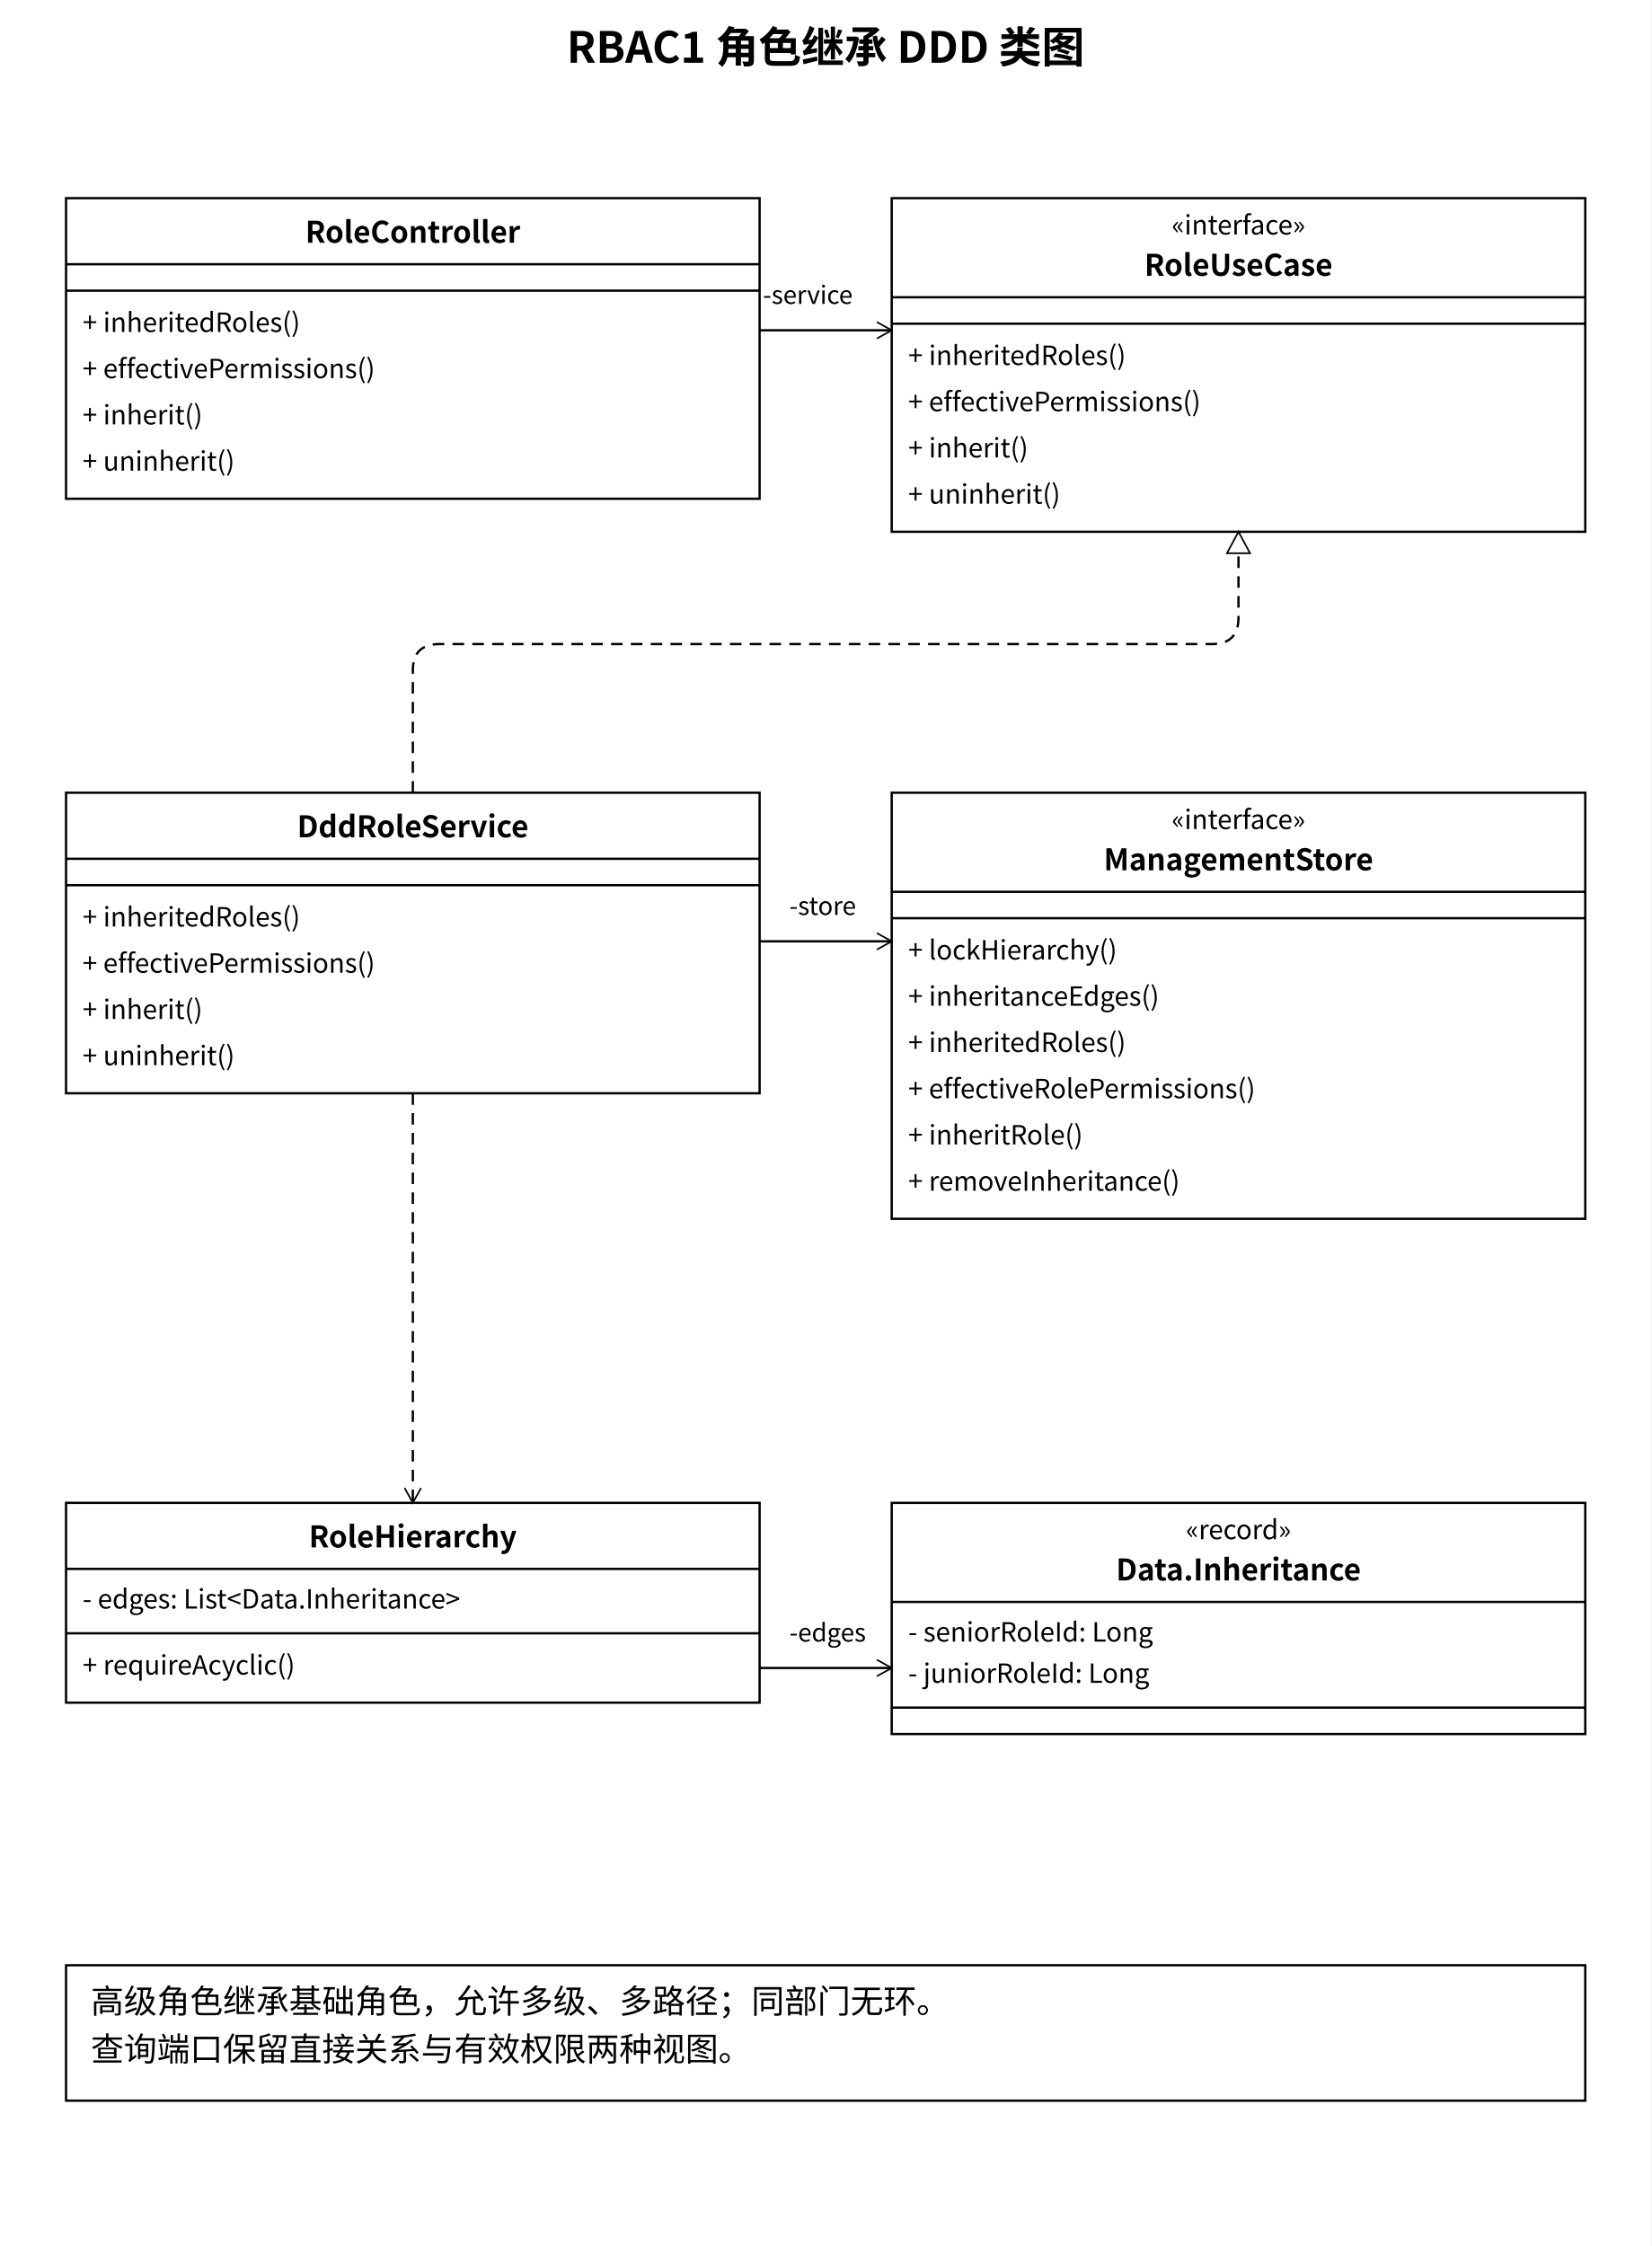
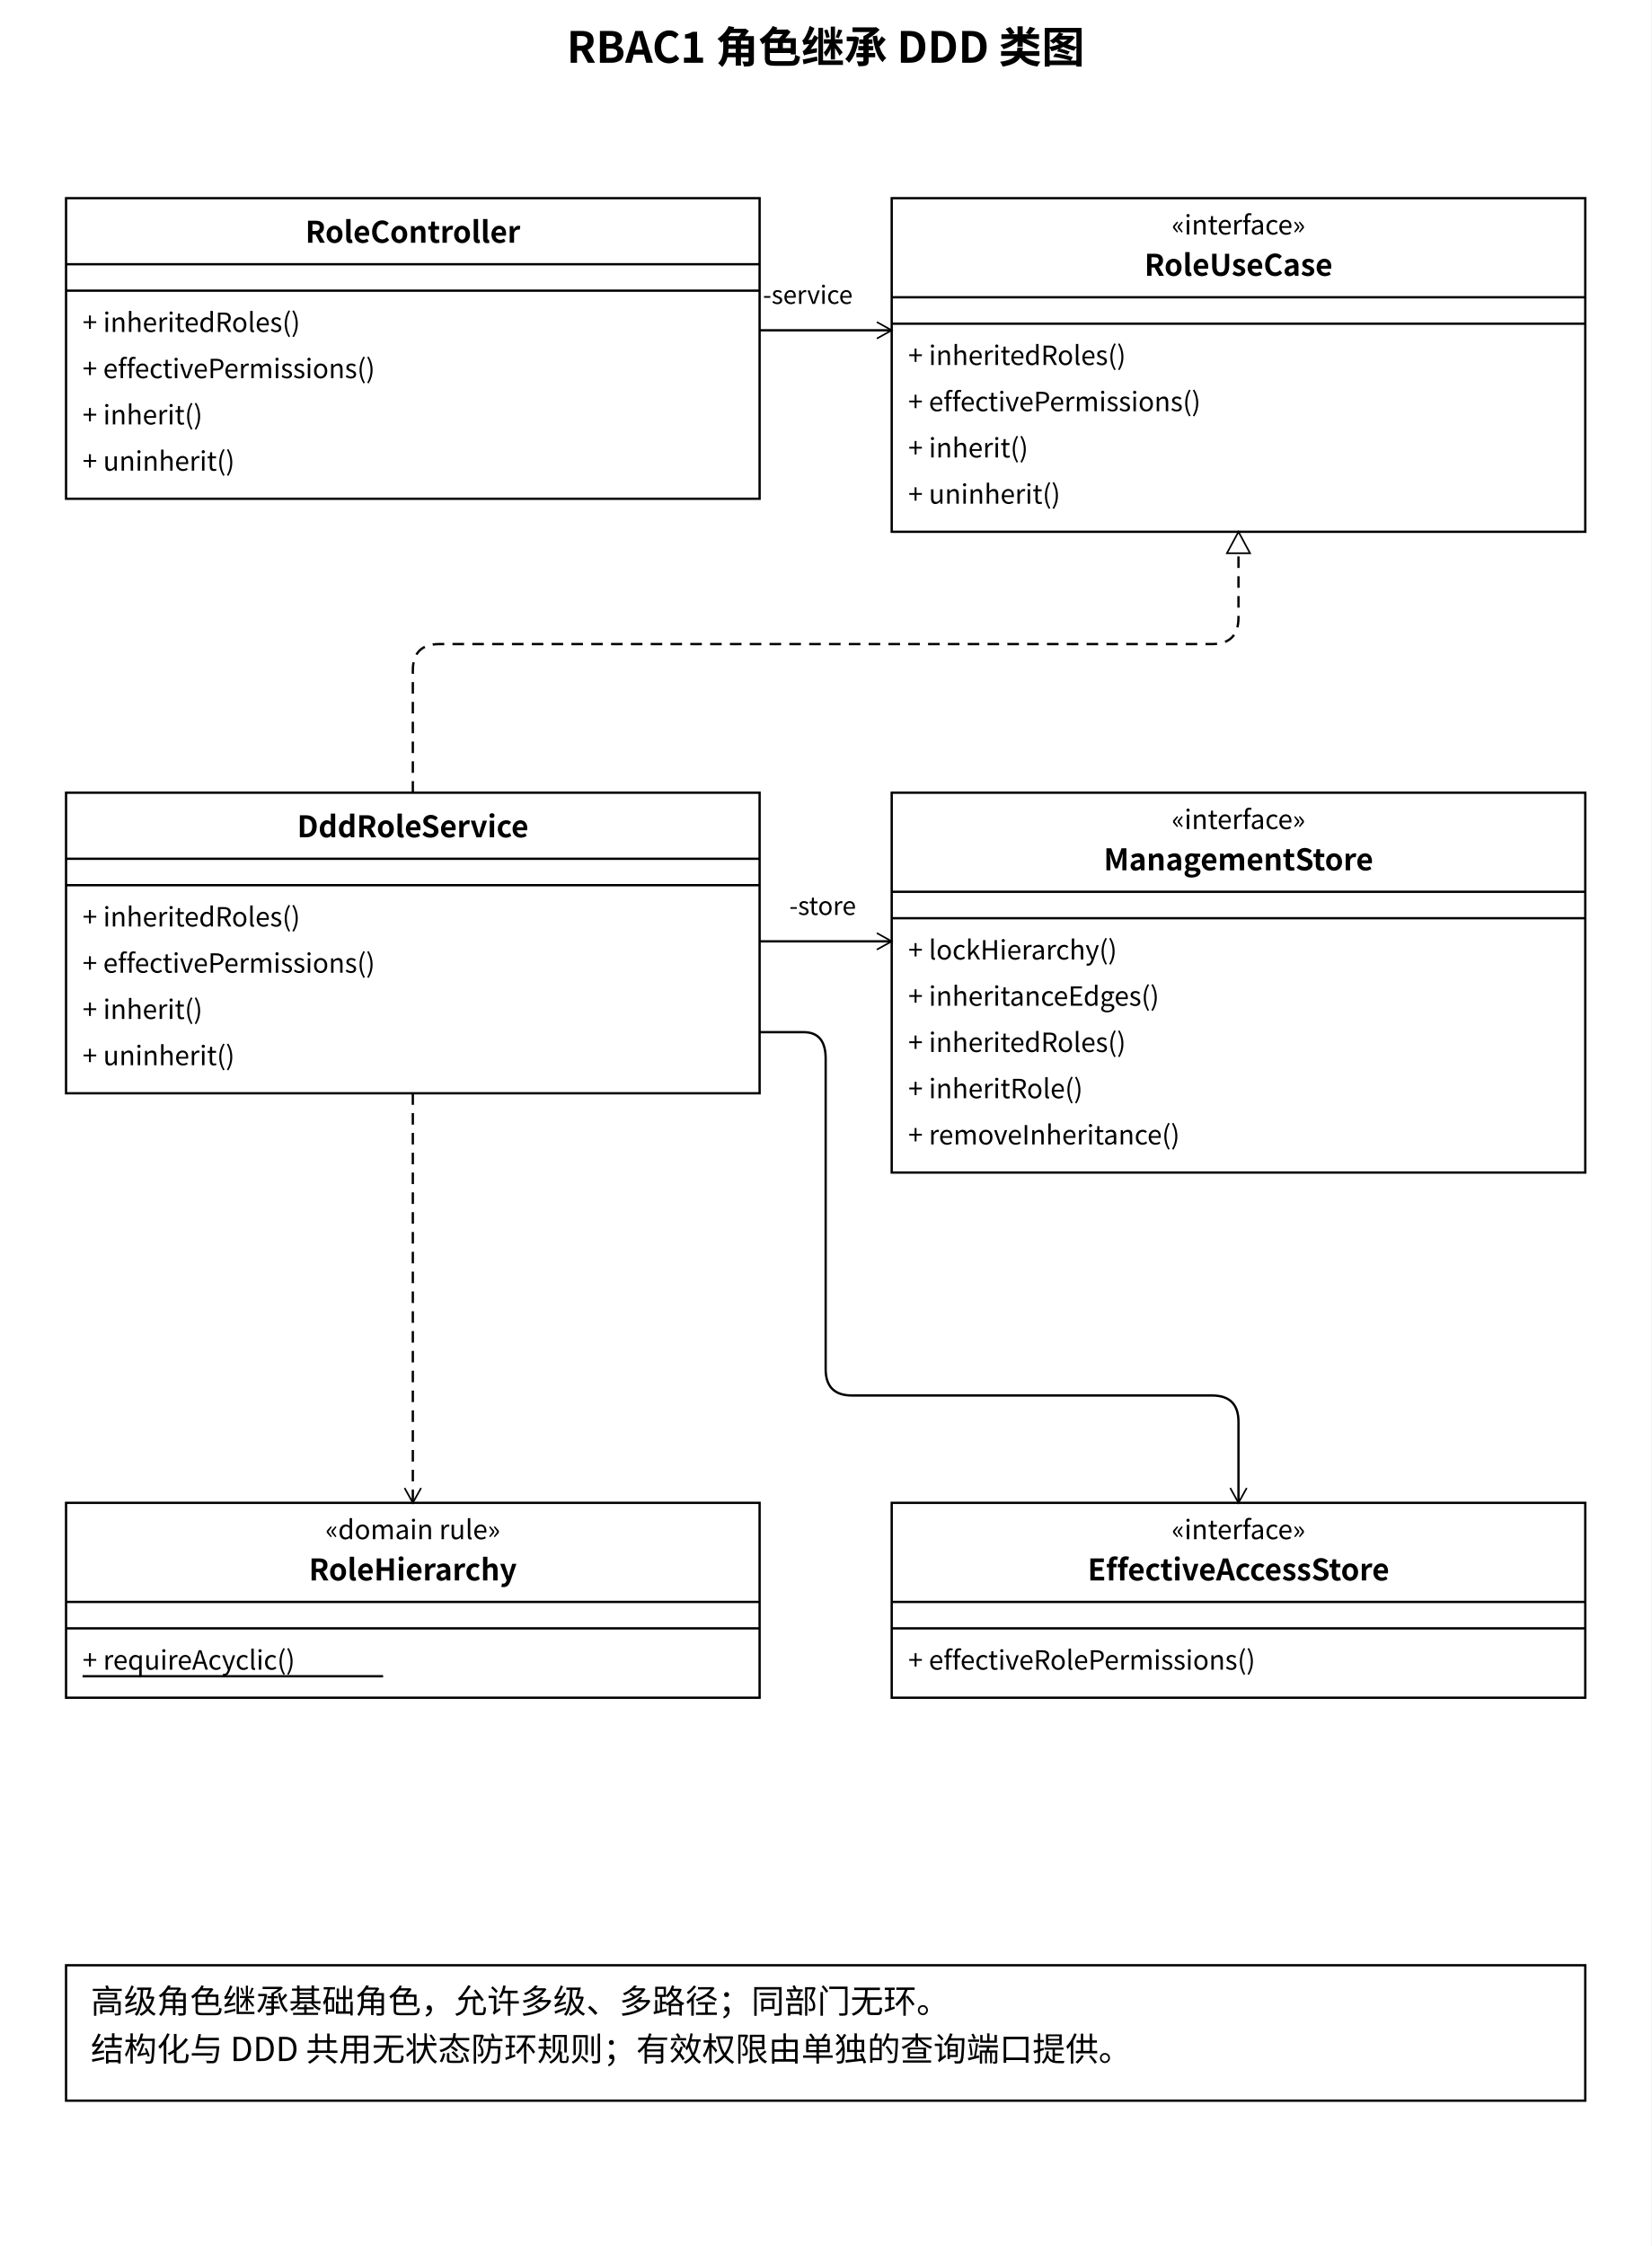
<svg xmlns="http://www.w3.org/2000/svg" width="1000" height="1360" viewBox="0 0 1000 1360">
  <style>text{font-family:'PingFang SC','Microsoft YaHei','Noto Sans CJK SC',system-ui,sans-serif;fill:black}</style>
  <defs>
    <marker id="open" markerWidth="12" markerHeight="12" refX="10" refY="6" orient="auto" markerUnits="userSpaceOnUse">
      <path d="M1,1 L10,6 L1,11" fill="none" stroke="black" />
    </marker>
    <marker id="filled" markerWidth="12" markerHeight="12" refX="10" refY="6" orient="auto" markerUnits="userSpaceOnUse">
      <path d="M1,1 L10,6 L1,11 Z" fill="black" />
    </marker>
    <marker id="triangle" markerWidth="16" markerHeight="16" refX="14" refY="8" orient="auto" markerUnits="userSpaceOnUse">
      <path d="M1,1 L14,8 L1,15 Z" fill="white" stroke="black" />
    </marker>
  </defs>
  <rect width="100%" height="100%" fill="white" />
  <text x="500.0" y="38" font-size="26" text-anchor="middle" font-weight="600">RBAC1 角色继承 DDD 类图</text>
  <rect x="40" y="120" width="420" height="182" rx="0" fill="white" stroke="black" stroke-width="1.4" />
  <text x="250.0" y="147" font-size="18" text-anchor="middle" font-weight="600">RoleController</text>
  <path d="M 40,160 L 460,160" fill="none" stroke="black" stroke-width="1.4" />
  <path d="M 40,176 L 460,176" fill="none" stroke="black" stroke-width="1.4" />
  <text x="50" y="201" font-size="16" text-anchor="start" font-weight="400">+ inheritedRoles()</text>
  <text x="50" y="229" font-size="16" text-anchor="start" font-weight="400">+ effectivePermissions()</text>
  <text x="50" y="257" font-size="16" text-anchor="start" font-weight="400">+ inherit()</text>
  <text x="50" y="285" font-size="16" text-anchor="start" font-weight="400">+ uninherit()</text>
  <rect x="540" y="120" width="420" height="202" rx="0" fill="white" stroke="black" stroke-width="1.4" />
  <text x="750.0" y="142" font-size="16" text-anchor="middle" font-weight="400">«interface»</text>
  <text x="750.0" y="167" font-size="18" text-anchor="middle" font-weight="600">RoleUseCase</text>
  <path d="M 540,180 L 960,180" fill="none" stroke="black" stroke-width="1.4" />
  <path d="M 540,196 L 960,196" fill="none" stroke="black" stroke-width="1.4" />
  <text x="550" y="221" font-size="16" text-anchor="start" font-weight="400">+ inheritedRoles()</text>
  <text x="550" y="249" font-size="16" text-anchor="start" font-weight="400">+ effectivePermissions()</text>
  <text x="550" y="277" font-size="16" text-anchor="start" font-weight="400">+ inherit()</text>
  <text x="550" y="305" font-size="16" text-anchor="start" font-weight="400">+ uninherit()</text>
  <rect x="40" y="480" width="420" height="182" rx="0" fill="white" stroke="black" stroke-width="1.4" />
  <text x="250.0" y="507" font-size="18" text-anchor="middle" font-weight="600">DddRoleService</text>
  <path d="M 40,520 L 460,520" fill="none" stroke="black" stroke-width="1.4" />
  <path d="M 40,536 L 460,536" fill="none" stroke="black" stroke-width="1.4" />
  <text x="50" y="561" font-size="16" text-anchor="start" font-weight="400">+ inheritedRoles()</text>
  <text x="50" y="589" font-size="16" text-anchor="start" font-weight="400">+ effectivePermissions()</text>
  <text x="50" y="617" font-size="16" text-anchor="start" font-weight="400">+ inherit()</text>
  <text x="50" y="645" font-size="16" text-anchor="start" font-weight="400">+ uninherit()</text>
-   <rect x="540" y="480" width="420" height="258" rx="0" fill="white" stroke="black" stroke-width="1.4" />
+   <rect x="540" y="480" width="420" height="230" rx="0" fill="white" stroke="black" stroke-width="1.4" />
  <text x="750.0" y="502" font-size="16" text-anchor="middle" font-weight="400">«interface»</text>
  <text x="750.0" y="527" font-size="18" text-anchor="middle" font-weight="600">ManagementStore</text>
  <path d="M 540,540 L 960,540" fill="none" stroke="black" stroke-width="1.4" />
  <path d="M 540,556 L 960,556" fill="none" stroke="black" stroke-width="1.4" />
  <text x="550" y="581" font-size="16" text-anchor="start" font-weight="400">+ lockHierarchy()</text>
  <text x="550" y="609" font-size="16" text-anchor="start" font-weight="400">+ inheritanceEdges()</text>
  <text x="550" y="637" font-size="16" text-anchor="start" font-weight="400">+ inheritedRoles()</text>
-   <text x="550" y="665" font-size="16" text-anchor="start" font-weight="400">+ effectiveRolePermissions()</text>
-   <text x="550" y="693" font-size="16" text-anchor="start" font-weight="400">+ inheritRole()</text>
-   <text x="550" y="721" font-size="16" text-anchor="start" font-weight="400">+ removeInheritance()</text>
+   <text x="550" y="665" font-size="16" text-anchor="start" font-weight="400">+ inheritRole()</text>
+   <text x="550" y="693" font-size="16" text-anchor="start" font-weight="400">+ removeInheritance()</text>
  <path d="M 460,200 L 540,200" fill="none" stroke="black" stroke-width="1.4" marker-end="url(#open)" />
  <text x="462" y="184" font-size="15" text-anchor="start" font-weight="400">-service</text>
  <path d="M 250,480 L 250.0,406.0 Q 250,390 266.0,390.0 L 734.0,390.0 Q 750,390 750.0,374.0 L 750,322" fill="none" stroke="black" stroke-width="1.4" stroke-dasharray="7 5" marker-end="url(#triangle)" />
  <path d="M 460,570 L 540,570" fill="none" stroke="black" stroke-width="1.4" marker-end="url(#open)" />
  <text x="478" y="554" font-size="15" text-anchor="start" font-weight="400">-store</text>
-   <rect x="40" y="910" width="420" height="121" rx="0" fill="white" stroke="black" stroke-width="1.4" />
-   <text x="250.0" y="937" font-size="18" text-anchor="middle" font-weight="600">RoleHierarchy</text>
-   <path d="M 40,950 L 460,950" fill="none" stroke="black" stroke-width="1.4" />
-   <text x="50" y="974" font-size="16" text-anchor="start" font-weight="400">- edges: List&lt;Data.Inheritance&gt;</text>
-   <path d="M 40,989 L 460,989" fill="none" stroke="black" stroke-width="1.4" />
-   <text x="50" y="1014" font-size="16" text-anchor="start" font-weight="400">+ requireAcyclic()</text>
-   <rect x="540" y="910" width="420" height="140" rx="0" fill="white" stroke="black" stroke-width="1.4" />
-   <text x="750.0" y="932" font-size="16" text-anchor="middle" font-weight="400">«record»</text>
-   <text x="750.0" y="957" font-size="18" text-anchor="middle" font-weight="600">Data.Inheritance</text>
+   <rect x="40" y="910" width="420" height="118" rx="0" fill="white" stroke="black" stroke-width="1.4" />
+   <text x="250.0" y="932" font-size="16" text-anchor="middle" font-weight="400">«domain rule»</text>
+   <text x="250.0" y="957" font-size="18" text-anchor="middle" font-weight="600">RoleHierarchy</text>
+   <path d="M 40,970 L 460,970" fill="none" stroke="black" stroke-width="1.4" />
+   <path d="M 40,986 L 460,986" fill="none" stroke="black" stroke-width="1.4" />
+   <text x="50" y="1011" font-size="16" text-anchor="start" font-weight="400">+ requireAcyclic()</text>
+   <path d="M 50,1015 L 232,1015" fill="none" stroke="black" stroke-width="1.4" />
+   <rect x="540" y="910" width="420" height="118" rx="0" fill="white" stroke="black" stroke-width="1.4" />
+   <text x="750.0" y="932" font-size="16" text-anchor="middle" font-weight="400">«interface»</text>
+   <text x="750.0" y="957" font-size="18" text-anchor="middle" font-weight="600">EffectiveAccessStore</text>
  <path d="M 540,970 L 960,970" fill="none" stroke="black" stroke-width="1.4" />
-   <text x="550" y="994" font-size="16" text-anchor="start" font-weight="400">- seniorRoleId: Long</text>
-   <text x="550" y="1019" font-size="16" text-anchor="start" font-weight="400">- juniorRoleId: Long</text>
-   <path d="M 540,1034 L 960,1034" fill="none" stroke="black" stroke-width="1.4" />
+   <path d="M 540,986 L 960,986" fill="none" stroke="black" stroke-width="1.4" />
+   <text x="550" y="1011" font-size="16" text-anchor="start" font-weight="400">+ effectiveRolePermissions()</text>
  <path d="M 250,662 L 250,910" fill="none" stroke="black" stroke-width="1.4" stroke-dasharray="7 5" marker-end="url(#open)" />
-   <path d="M 460,1010 L 540,1010" fill="none" stroke="black" stroke-width="1.4" marker-end="url(#open)" />
-   <text x="478" y="994" font-size="15" text-anchor="start" font-weight="400">-edges</text>
+   <path d="M 460,625 L 486.667,625.0 Q 500,625 500.0,641.0 L 500.0,829.0 Q 500,845 516.0,845.0 L 734.0,845.0 Q 750,845 750.0,861.0 L 750,910" fill="none" stroke="black" stroke-width="1.4" marker-end="url(#open)" />
  <rect x="40" y="1190" width="920" height="82" rx="0" fill="white" stroke="black" stroke-width="1.4" />
  <text x="55" y="1219" font-size="20" text-anchor="start" font-weight="400">高级角色继承基础角色，允许多级、多路径；同部门无环。</text>
-   <text x="55" y="1248" font-size="20" text-anchor="start" font-weight="400">查询端口保留直接关系与有效权限两种视图。</text>
+   <text x="55" y="1248" font-size="20" text-anchor="start" font-weight="400">结构化与 DDD 共用无状态防环规则；有效权限由单独的查询端口提供。</text>
</svg>
